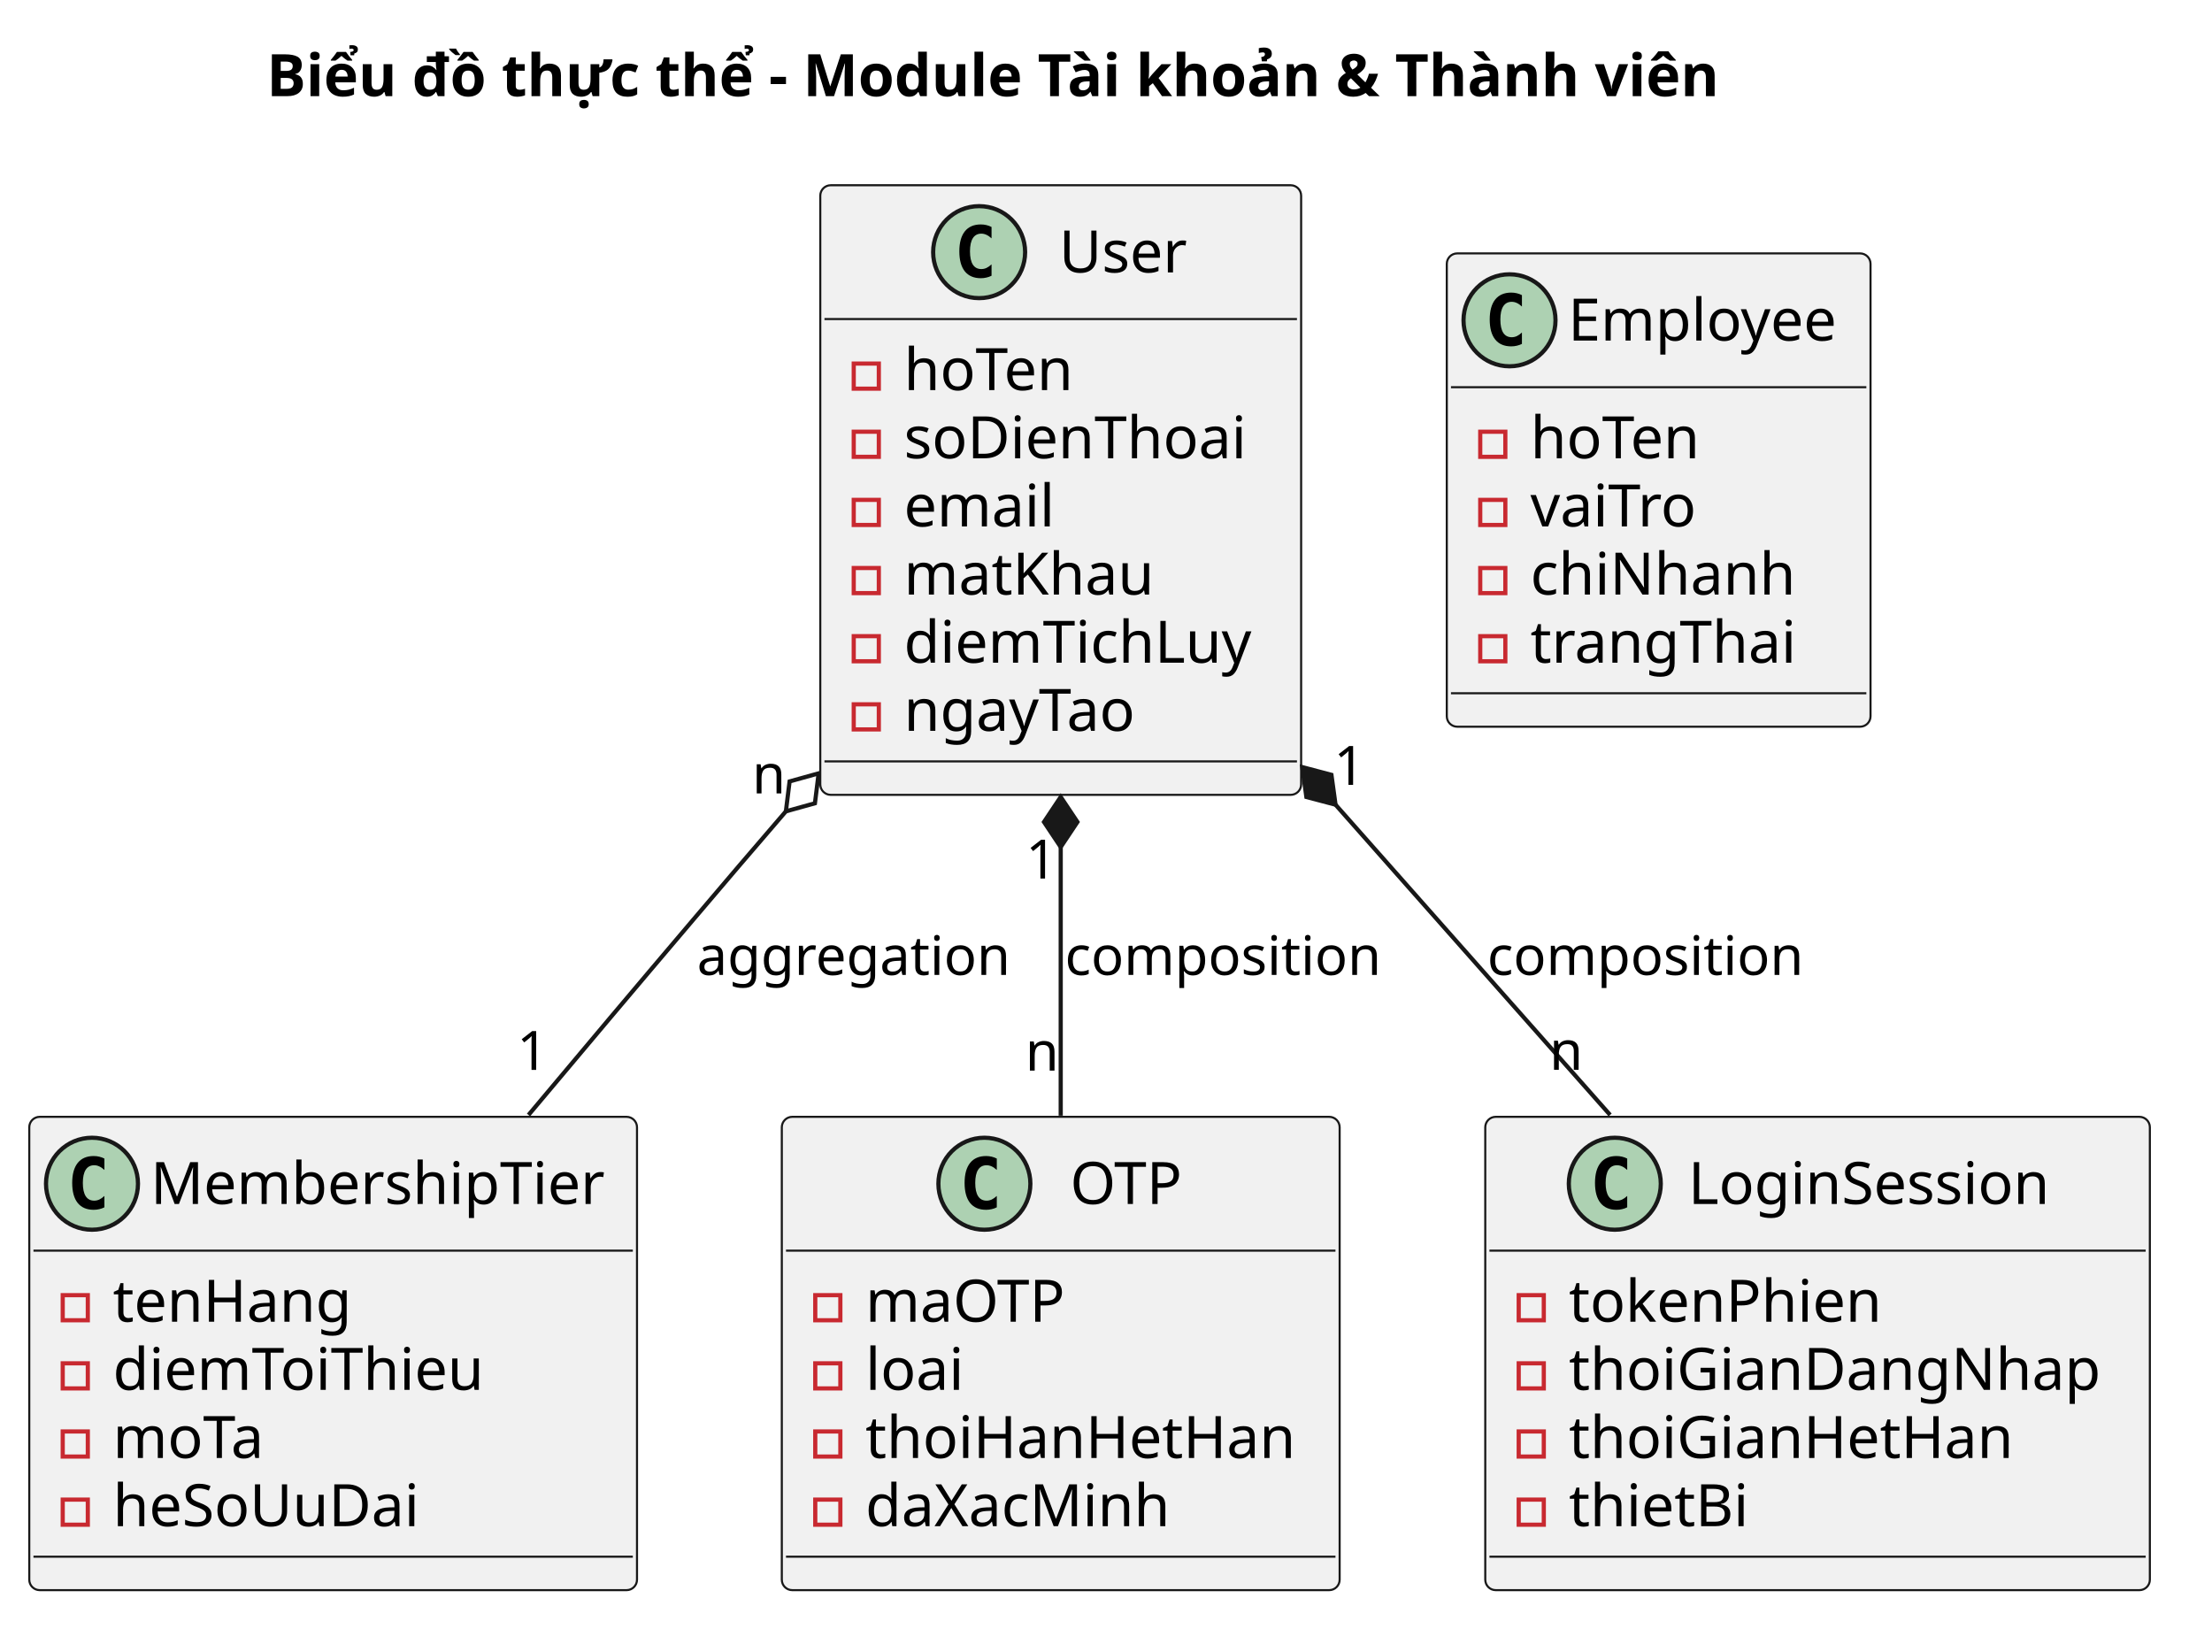
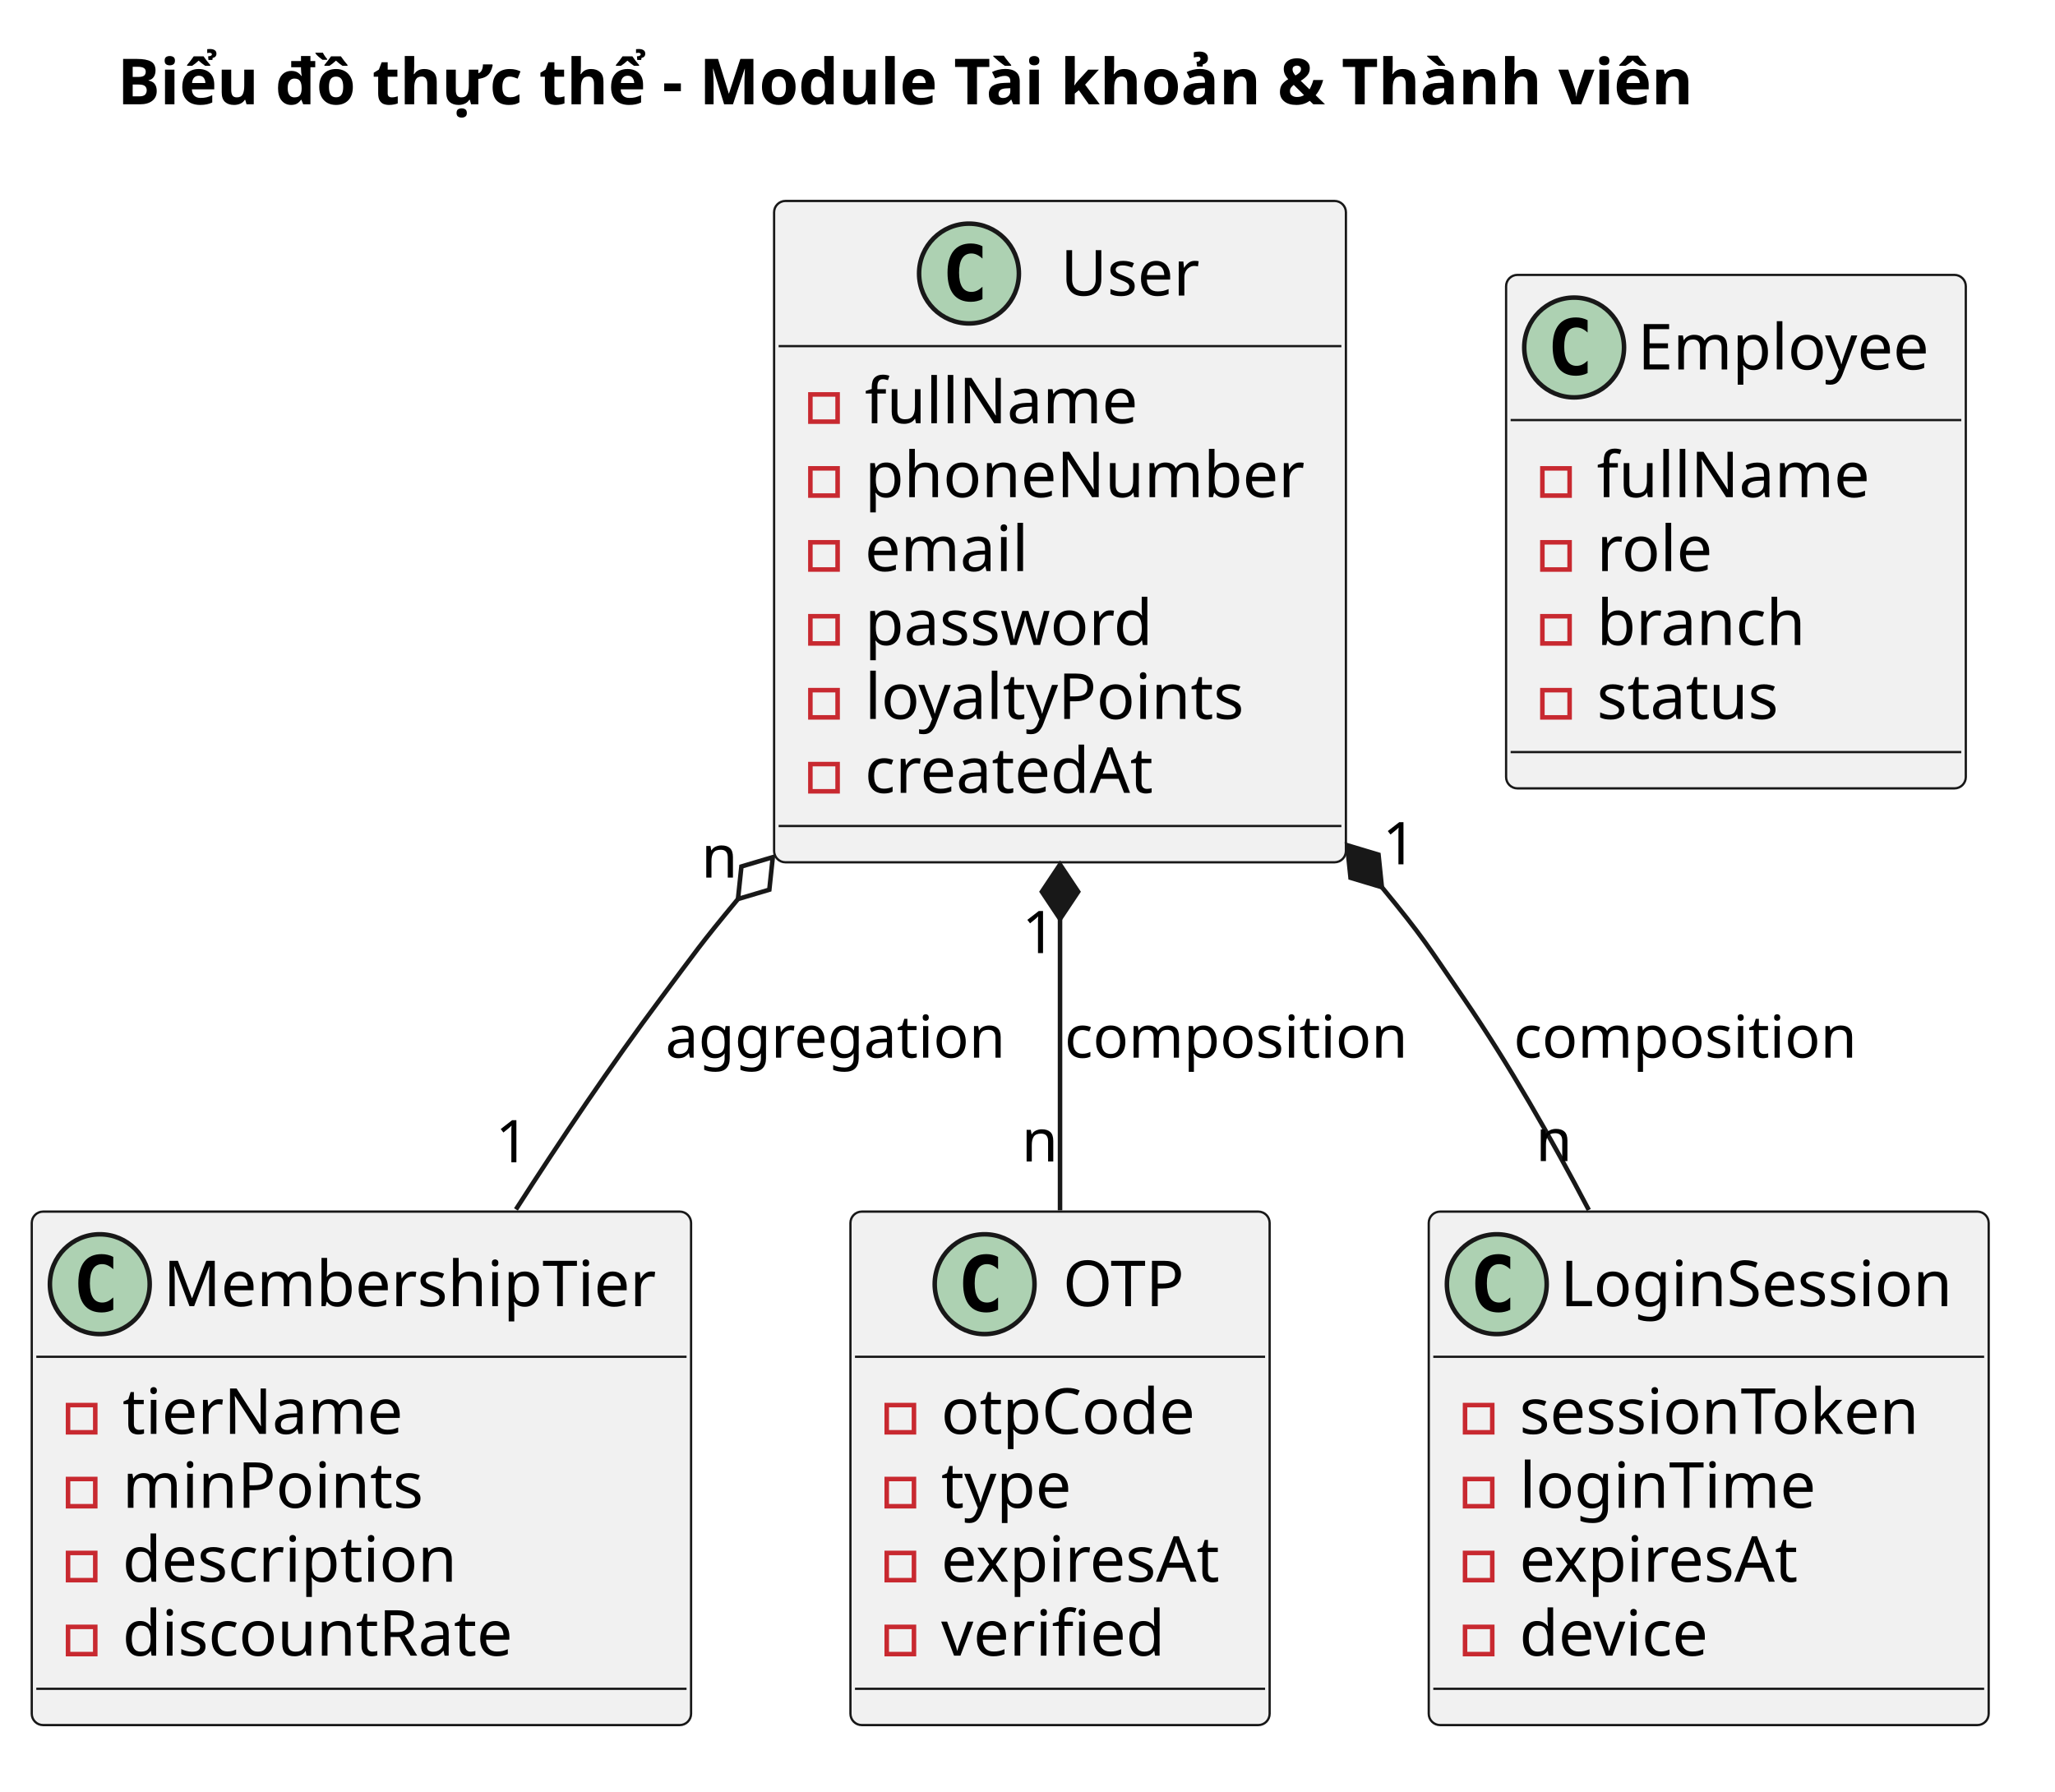
- <svg xmlns="http://www.w3.org/2000/svg" contentStyleType="text/css" data-diagram-type="CLASS" height="395px" preserveAspectRatio="none" style="width:529px;height:395px;background:#FFFFFF;" version="1.1" viewBox="0 0 529 395" width="529px" zoomAndPan="magnify">
+ <svg xmlns="http://www.w3.org/2000/svg" contentStyleType="text/css" data-diagram-type="CLASS" height="395px" preserveAspectRatio="none" style="width:453px;height:395px;background:#FFFFFF;" version="1.1" viewBox="0 0 453 395" width="453px" zoomAndPan="magnify">
  <defs />
  <g>
    <g class="title" data-source-line="1">
-       <text fill="#000000" font-family="sans-serif" font-size="14" font-weight="700" lengthAdjust="spacing" textLength="394.632" x="63.753" y="22.995">Biểu đồ thực thể - Module Tài khoản &amp; Thành viên</text>
+       <text fill="#000000" font-family="sans-serif" font-size="14" font-weight="700" lengthAdjust="spacing" textLength="394.632" x="25.874" y="22.995">Biểu đồ thực thể - Module Tài khoản &amp; Thành viên</text>
    </g>
    <g class="entity" data-qualified-name="User" data-source-line="3" id="ent0001">
-       <rect fill="#F1F1F1" height="145.781" rx="2.5" ry="2.5" style="stroke:#181818;stroke-width:0.5;" width="114.997" x="196.17" y="44.297" />
-       <ellipse cx="234.159" cy="60.297" fill="#ADD1B2" rx="11" ry="11" style="stroke:#181818;stroke-width:1;" />
-       <path d="M237.128,65.938 Q236.55,66.234 235.909,66.375 Q235.268,66.531 234.565,66.531 Q232.065,66.531 230.737,64.891 Q229.425,63.234 229.425,60.109 Q229.425,56.984 230.737,55.328 Q232.065,53.672 234.565,53.672 Q235.268,53.672 235.909,53.828 Q236.565,53.984 237.128,54.281 L237.128,57 Q236.503,56.422 235.909,56.156 Q235.315,55.875 234.69,55.875 Q233.347,55.875 232.659,56.953 Q231.972,58.016 231.972,60.109 Q231.972,62.203 232.659,63.281 Q233.347,64.344 234.69,64.344 Q235.315,64.344 235.909,64.078 Q236.503,63.797 237.128,63.219 L237.128,65.938 Z " fill="#000000" />
-       <text fill="#000000" font-family="sans-serif" font-size="14" lengthAdjust="spacing" textLength="31.91" x="253.268" y="65.144">User</text>
-       <line style="stroke:#181818;stroke-width:0.5;" x1="197.17" x2="310.167" y1="76.297" y2="76.297" />
+       <rect fill="#F1F1F1" height="145.781" rx="2.5" ry="2.5" style="stroke:#181818;stroke-width:0.5;" width="126.051" x="170.64" y="44.297" />
+       <ellipse cx="213.603" cy="60.297" fill="#ADD1B2" rx="11" ry="11" style="stroke:#181818;stroke-width:1;" />
+       <path d="M216.572,65.938 Q215.994,66.234 215.353,66.375 Q214.713,66.531 214.01,66.531 Q211.51,66.531 210.181,64.891 Q208.869,63.234 208.869,60.109 Q208.869,56.984 210.181,55.328 Q211.51,53.672 214.01,53.672 Q214.713,53.672 215.353,53.828 Q216.01,53.984 216.572,54.281 L216.572,57 Q215.947,56.422 215.353,56.156 Q214.76,55.875 214.135,55.875 Q212.791,55.875 212.103,56.953 Q211.416,58.016 211.416,60.109 Q211.416,62.203 212.103,63.281 Q212.791,64.344 214.135,64.344 Q214.76,64.344 215.353,64.078 Q215.947,63.797 216.572,63.219 L216.572,65.938 Z " fill="#000000" />
+       <text fill="#000000" font-family="sans-serif" font-size="14" lengthAdjust="spacing" textLength="31.91" x="233.817" y="65.144">User</text>
+       <line style="stroke:#181818;stroke-width:0.5;" x1="171.64" x2="295.691" y1="76.297" y2="76.297" />
      <g data-visibility-modifier="PRIVATE_FIELD">
-         <rect fill="none" height="6" style="stroke:#C82930;stroke-width:1;" width="6" x="204.17" y="86.945" />
+         <rect fill="none" height="6" style="stroke:#C82930;stroke-width:1;" width="6" x="178.64" y="86.945" />
      </g>
-       <text fill="#000000" font-family="sans-serif" font-size="14" lengthAdjust="spacing" textLength="43.477" x="216.17" y="93.292">hoTen</text>
+       <text fill="#000000" font-family="sans-serif" font-size="14" lengthAdjust="spacing" textLength="62.884" x="190.64" y="93.292">fullName</text>
      <g data-visibility-modifier="PRIVATE_FIELD">
-         <rect fill="none" height="6" style="stroke:#C82930;stroke-width:1;" width="6" x="204.17" y="103.242" />
+         <rect fill="none" height="6" style="stroke:#C82930;stroke-width:1;" width="6" x="178.64" y="103.242" />
      </g>
-       <text fill="#000000" font-family="sans-serif" font-size="14" lengthAdjust="spacing" textLength="86.475" x="216.17" y="109.589">soDienThoai</text>
+       <text fill="#000000" font-family="sans-serif" font-size="14" lengthAdjust="spacing" textLength="100.051" x="190.64" y="109.589">phoneNumber</text>
      <g data-visibility-modifier="PRIVATE_FIELD">
-         <rect fill="none" height="6" style="stroke:#C82930;stroke-width:1;" width="6" x="204.17" y="119.539" />
+         <rect fill="none" height="6" style="stroke:#C82930;stroke-width:1;" width="6" x="178.64" y="119.539" />
      </g>
-       <text fill="#000000" font-family="sans-serif" font-size="14" lengthAdjust="spacing" textLength="38.609" x="216.17" y="125.886">email</text>
+       <text fill="#000000" font-family="sans-serif" font-size="14" lengthAdjust="spacing" textLength="38.609" x="190.64" y="125.886">email</text>
      <g data-visibility-modifier="PRIVATE_FIELD">
-         <rect fill="none" height="6" style="stroke:#C82930;stroke-width:1;" width="6" x="204.17" y="135.836" />
+         <rect fill="none" height="6" style="stroke:#C82930;stroke-width:1;" width="6" x="178.64" y="135.836" />
      </g>
-       <text fill="#000000" font-family="sans-serif" font-size="14" lengthAdjust="spacing" textLength="63.212" x="216.17" y="142.183">matKhau</text>
+       <text fill="#000000" font-family="sans-serif" font-size="14" lengthAdjust="spacing" textLength="66.712" x="190.64" y="142.183">password</text>
      <g data-visibility-modifier="PRIVATE_FIELD">
-         <rect fill="none" height="6" style="stroke:#C82930;stroke-width:1;" width="6" x="204.17" y="152.133" />
+         <rect fill="none" height="6" style="stroke:#C82930;stroke-width:1;" width="6" x="178.64" y="152.133" />
      </g>
-       <text fill="#000000" font-family="sans-serif" font-size="14" lengthAdjust="spacing" textLength="88.997" x="216.17" y="158.48">diemTichLuy</text>
+       <text fill="#000000" font-family="sans-serif" font-size="14" lengthAdjust="spacing" textLength="89.537" x="190.64" y="158.48">loyaltyPoints</text>
      <g data-visibility-modifier="PRIVATE_FIELD">
-         <rect fill="none" height="6" style="stroke:#C82930;stroke-width:1;" width="6" x="204.17" y="168.43" />
+         <rect fill="none" height="6" style="stroke:#C82930;stroke-width:1;" width="6" x="178.64" y="168.43" />
      </g>
-       <text fill="#000000" font-family="sans-serif" font-size="14" lengthAdjust="spacing" textLength="60.32" x="216.17" y="174.776">ngayTao</text>
-       <line style="stroke:#181818;stroke-width:0.5;" x1="197.17" x2="310.167" y1="182.078" y2="182.078" />
+       <text fill="#000000" font-family="sans-serif" font-size="14" lengthAdjust="spacing" textLength="68.701" x="190.64" y="174.776">createdAt</text>
+       <line style="stroke:#181818;stroke-width:0.5;" x1="171.64" x2="295.691" y1="182.078" y2="182.078" />
    </g>
    <g class="entity" data-qualified-name="Employee" data-source-line="11" id="ent0002">
-       <rect fill="#F1F1F1" height="113.188" rx="2.5" ry="2.5" style="stroke:#181818;stroke-width:0.5;" width="101.337" x="346" y="60.597" />
-       <ellipse cx="361" cy="76.597" fill="#ADD1B2" rx="11" ry="11" style="stroke:#181818;stroke-width:1;" />
-       <path d="M363.969,82.237 Q363.391,82.534 362.75,82.675 Q362.109,82.831 361.406,82.831 Q358.906,82.831 357.578,81.191 Q356.266,79.534 356.266,76.409 Q356.266,73.284 357.578,71.628 Q358.906,69.972 361.406,69.972 Q362.109,69.972 362.75,70.128 Q363.406,70.284 363.969,70.581 L363.969,73.3 Q363.344,72.722 362.75,72.456 Q362.156,72.175 361.531,72.175 Q360.188,72.175 359.5,73.253 Q358.812,74.316 358.812,76.409 Q358.812,78.503 359.5,79.581 Q360.188,80.644 361.531,80.644 Q362.156,80.644 362.75,80.378 Q363.344,80.097 363.969,79.519 L363.969,82.237 Z " fill="#000000" />
-       <text fill="#000000" font-family="sans-serif" font-size="14" lengthAdjust="spacing" textLength="69.337" x="375" y="81.444">Employee</text>
-       <line style="stroke:#181818;stroke-width:0.5;" x1="347" x2="446.337" y1="92.597" y2="92.597" />
+       <rect fill="#F1F1F1" height="113.188" rx="2.5" ry="2.5" style="stroke:#181818;stroke-width:0.5;" width="101.337" x="332" y="60.597" />
+       <ellipse cx="347" cy="76.597" fill="#ADD1B2" rx="11" ry="11" style="stroke:#181818;stroke-width:1;" />
+       <path d="M349.969,82.237 Q349.391,82.534 348.75,82.675 Q348.109,82.831 347.406,82.831 Q344.906,82.831 343.578,81.191 Q342.266,79.534 342.266,76.409 Q342.266,73.284 343.578,71.628 Q344.906,69.972 347.406,69.972 Q348.109,69.972 348.75,70.128 Q349.406,70.284 349.969,70.581 L349.969,73.3 Q349.344,72.722 348.75,72.456 Q348.156,72.175 347.531,72.175 Q346.188,72.175 345.5,73.253 Q344.812,74.316 344.812,76.409 Q344.812,78.503 345.5,79.581 Q346.188,80.644 347.531,80.644 Q348.156,80.644 348.75,80.378 Q349.344,80.097 349.969,79.519 L349.969,82.237 Z " fill="#000000" />
+       <text fill="#000000" font-family="sans-serif" font-size="14" lengthAdjust="spacing" textLength="69.337" x="361" y="81.444">Employee</text>
+       <line style="stroke:#181818;stroke-width:0.5;" x1="333" x2="432.337" y1="92.597" y2="92.597" />
      <g data-visibility-modifier="PRIVATE_FIELD">
-         <rect fill="none" height="6" style="stroke:#C82930;stroke-width:1;" width="6" x="354" y="103.245" />
+         <rect fill="none" height="6" style="stroke:#C82930;stroke-width:1;" width="6" x="340" y="103.245" />
      </g>
-       <text fill="#000000" font-family="sans-serif" font-size="14" lengthAdjust="spacing" textLength="43.477" x="366" y="109.592">hoTen</text>
+       <text fill="#000000" font-family="sans-serif" font-size="14" lengthAdjust="spacing" textLength="62.884" x="352" y="109.592">fullName</text>
      <g data-visibility-modifier="PRIVATE_FIELD">
-         <rect fill="none" height="6" style="stroke:#C82930;stroke-width:1;" width="6" x="354" y="119.542" />
+         <rect fill="none" height="6" style="stroke:#C82930;stroke-width:1;" width="6" x="340" y="119.542" />
      </g>
-       <text fill="#000000" font-family="sans-serif" font-size="14" lengthAdjust="spacing" textLength="43.627" x="366" y="125.889">vaiTro</text>
+       <text fill="#000000" font-family="sans-serif" font-size="14" lengthAdjust="spacing" textLength="26.824" x="352" y="125.889">role</text>
      <g data-visibility-modifier="PRIVATE_FIELD">
-         <rect fill="none" height="6" style="stroke:#C82930;stroke-width:1;" width="6" x="354" y="135.839" />
+         <rect fill="none" height="6" style="stroke:#C82930;stroke-width:1;" width="6" x="340" y="135.839" />
      </g>
-       <text fill="#000000" font-family="sans-serif" font-size="14" lengthAdjust="spacing" textLength="66.131" x="366" y="142.186">chiNhanh</text>
+       <text fill="#000000" font-family="sans-serif" font-size="14" lengthAdjust="spacing" textLength="48.665" x="352" y="142.186">branch</text>
      <g data-visibility-modifier="PRIVATE_FIELD">
-         <rect fill="none" height="6" style="stroke:#C82930;stroke-width:1;" width="6" x="354" y="152.136" />
+         <rect fill="none" height="6" style="stroke:#C82930;stroke-width:1;" width="6" x="340" y="152.136" />
      </g>
-       <text fill="#000000" font-family="sans-serif" font-size="14" lengthAdjust="spacing" textLength="67.478" x="366" y="158.483">trangThai</text>
-       <line style="stroke:#181818;stroke-width:0.5;" x1="347" x2="446.337" y1="165.784" y2="165.784" />
+       <text fill="#000000" font-family="sans-serif" font-size="14" lengthAdjust="spacing" textLength="43.019" x="352" y="158.483">status</text>
+       <line style="stroke:#181818;stroke-width:0.5;" x1="333" x2="432.337" y1="165.784" y2="165.784" />
    </g>
    <g class="entity" data-qualified-name="MembershipTier" data-source-line="17" id="ent0003">
      <rect fill="#F1F1F1" height="113.188" rx="2.5" ry="2.5" style="stroke:#181818;stroke-width:0.5;" width="145.34" x="7" y="267.077" />
      <ellipse cx="22" cy="283.077" fill="#ADD1B2" rx="11" ry="11" style="stroke:#181818;stroke-width:1;" />
      <path d="M24.969,288.717 Q24.391,289.014 23.75,289.155 Q23.109,289.311 22.406,289.311 Q19.906,289.311 18.578,287.671 Q17.266,286.014 17.266,282.889 Q17.266,279.764 18.578,278.108 Q19.906,276.452 22.406,276.452 Q23.109,276.452 23.75,276.608 Q24.406,276.764 24.969,277.061 L24.969,279.78 Q24.344,279.202 23.75,278.936 Q23.156,278.655 22.531,278.655 Q21.188,278.655 20.5,279.733 Q19.812,280.796 19.812,282.889 Q19.812,284.983 20.5,286.061 Q21.188,287.124 22.531,287.124 Q23.156,287.124 23.75,286.858 Q24.344,286.577 24.969,285.999 L24.969,288.717 Z " fill="#000000" />
      <text fill="#000000" font-family="sans-serif" font-size="14" lengthAdjust="spacing" textLength="113.34" x="36" y="287.924">MembershipTier</text>
      <line style="stroke:#181818;stroke-width:0.5;" x1="8" x2="151.34" y1="299.077" y2="299.077" />
      <g data-visibility-modifier="PRIVATE_FIELD">
        <rect fill="none" height="6" style="stroke:#C82930;stroke-width:1;" width="6" x="15" y="309.725" />
      </g>
-       <text fill="#000000" font-family="sans-serif" font-size="14" lengthAdjust="spacing" textLength="59.842" x="27" y="316.072">tenHang</text>
+       <text fill="#000000" font-family="sans-serif" font-size="14" lengthAdjust="spacing" textLength="65.051" x="27" y="316.072">tierName</text>
      <g data-visibility-modifier="PRIVATE_FIELD">
        <rect fill="none" height="6" style="stroke:#C82930;stroke-width:1;" width="6" x="15" y="326.022" />
      </g>
-       <text fill="#000000" font-family="sans-serif" font-size="14" lengthAdjust="spacing" textLength="94.835" x="27" y="332.369">diemToiThieu</text>
+       <text fill="#000000" font-family="sans-serif" font-size="14" lengthAdjust="spacing" textLength="68.954" x="27" y="332.369">minPoints</text>
      <g data-visibility-modifier="PRIVATE_FIELD">
        <rect fill="none" height="6" style="stroke:#C82930;stroke-width:1;" width="6" x="15" y="342.319" />
      </g>
-       <text fill="#000000" font-family="sans-serif" font-size="14" lengthAdjust="spacing" textLength="39.334" x="27" y="348.666">moTa</text>
+       <text fill="#000000" font-family="sans-serif" font-size="14" lengthAdjust="spacing" textLength="77.841" x="27" y="348.666">description</text>
      <g data-visibility-modifier="PRIVATE_FIELD">
        <rect fill="none" height="6" style="stroke:#C82930;stroke-width:1;" width="6" x="15" y="358.616" />
      </g>
-       <text fill="#000000" font-family="sans-serif" font-size="14" lengthAdjust="spacing" textLength="77.308" x="27" y="364.963">heSoUuDai</text>
+       <text fill="#000000" font-family="sans-serif" font-size="14" lengthAdjust="spacing" textLength="91.978" x="27" y="364.963">discountRate</text>
      <line style="stroke:#181818;stroke-width:0.5;" x1="8" x2="151.34" y1="372.264" y2="372.264" />
    </g>
    <g class="entity" data-qualified-name="OTP" data-source-line="23" id="ent0004">
-       <rect fill="#F1F1F1" height="113.188" rx="2.5" ry="2.5" style="stroke:#181818;stroke-width:0.5;" width="133.406" x="186.97" y="267.077" />
-       <ellipse cx="235.416" cy="283.077" fill="#ADD1B2" rx="11" ry="11" style="stroke:#181818;stroke-width:1;" />
-       <path d="M238.385,288.717 Q237.807,289.014 237.166,289.155 Q236.526,289.311 235.822,289.311 Q233.322,289.311 231.994,287.671 Q230.682,286.014 230.682,282.889 Q230.682,279.764 231.994,278.108 Q233.322,276.452 235.822,276.452 Q236.526,276.452 237.166,276.608 Q237.822,276.764 238.385,277.061 L238.385,279.78 Q237.76,279.202 237.166,278.936 Q236.572,278.655 235.947,278.655 Q234.604,278.655 233.916,279.733 Q233.229,280.796 233.229,282.889 Q233.229,284.983 233.916,286.061 Q234.604,287.124 235.947,287.124 Q236.572,287.124 237.166,286.858 Q237.76,286.577 238.385,285.999 L238.385,288.717 Z " fill="#000000" />
-       <text fill="#000000" font-family="sans-serif" font-size="14" lengthAdjust="spacing" textLength="28.014" x="255.916" y="287.924">OTP</text>
-       <line style="stroke:#181818;stroke-width:0.5;" x1="187.97" x2="319.376" y1="299.077" y2="299.077" />
+       <rect fill="#F1F1F1" height="113.188" rx="2.5" ry="2.5" style="stroke:#181818;stroke-width:0.5;" width="92.404" x="187.47" y="267.077" />
+       <ellipse cx="217.046" cy="283.077" fill="#ADD1B2" rx="11" ry="11" style="stroke:#181818;stroke-width:1;" />
+       <path d="M220.014,288.717 Q219.436,289.014 218.796,289.155 Q218.155,289.311 217.452,289.311 Q214.952,289.311 213.624,287.671 Q212.311,286.014 212.311,282.889 Q212.311,279.764 213.624,278.108 Q214.952,276.452 217.452,276.452 Q218.155,276.452 218.796,276.608 Q219.452,276.764 220.014,277.061 L220.014,279.78 Q219.389,279.202 218.796,278.936 Q218.202,278.655 217.577,278.655 Q216.233,278.655 215.546,279.733 Q214.858,280.796 214.858,282.889 Q214.858,284.983 215.546,286.061 Q216.233,287.124 217.577,287.124 Q218.202,287.124 218.796,286.858 Q219.389,286.577 220.014,285.999 L220.014,288.717 Z " fill="#000000" />
+       <text fill="#000000" font-family="sans-serif" font-size="14" lengthAdjust="spacing" textLength="28.014" x="234.285" y="287.924">OTP</text>
+       <line style="stroke:#181818;stroke-width:0.5;" x1="188.47" x2="278.874" y1="299.077" y2="299.077" />
      <g data-visibility-modifier="PRIVATE_FIELD">
-         <rect fill="none" height="6" style="stroke:#C82930;stroke-width:1;" width="6" x="194.97" y="309.725" />
+         <rect fill="none" height="6" style="stroke:#C82930;stroke-width:1;" width="6" x="195.47" y="309.725" />
      </g>
-       <text fill="#000000" font-family="sans-serif" font-size="14" lengthAdjust="spacing" textLength="50.23" x="206.97" y="316.072">maOTP</text>
+       <text fill="#000000" font-family="sans-serif" font-size="14" lengthAdjust="spacing" textLength="58.782" x="207.47" y="316.072">otpCode</text>
      <g data-visibility-modifier="PRIVATE_FIELD">
-         <rect fill="none" height="6" style="stroke:#C82930;stroke-width:1;" width="6" x="194.97" y="326.022" />
+         <rect fill="none" height="6" style="stroke:#C82930;stroke-width:1;" width="6" x="195.47" y="326.022" />
      </g>
-       <text fill="#000000" font-family="sans-serif" font-size="14" lengthAdjust="spacing" textLength="24.924" x="206.97" y="332.369">loai</text>
+       <text fill="#000000" font-family="sans-serif" font-size="14" lengthAdjust="spacing" textLength="31.274" x="207.47" y="332.369">type</text>
      <g data-visibility-modifier="PRIVATE_FIELD">
-         <rect fill="none" height="6" style="stroke:#C82930;stroke-width:1;" width="6" x="194.97" y="342.319" />
+         <rect fill="none" height="6" style="stroke:#C82930;stroke-width:1;" width="6" x="195.47" y="342.319" />
      </g>
-       <text fill="#000000" font-family="sans-serif" font-size="14" lengthAdjust="spacing" textLength="107.406" x="206.97" y="348.666">thoiHanHetHan</text>
+       <text fill="#000000" font-family="sans-serif" font-size="14" lengthAdjust="spacing" textLength="66.404" x="207.47" y="348.666">expiresAt</text>
      <g data-visibility-modifier="PRIVATE_FIELD">
-         <rect fill="none" height="6" style="stroke:#C82930;stroke-width:1;" width="6" x="194.97" y="358.616" />
+         <rect fill="none" height="6" style="stroke:#C82930;stroke-width:1;" width="6" x="195.47" y="358.616" />
      </g>
-       <text fill="#000000" font-family="sans-serif" font-size="14" lengthAdjust="spacing" textLength="77.048" x="206.97" y="364.963">daXacMinh</text>
-       <line style="stroke:#181818;stroke-width:0.5;" x1="187.97" x2="319.376" y1="372.264" y2="372.264" />
+       <text fill="#000000" font-family="sans-serif" font-size="14" lengthAdjust="spacing" textLength="52.862" x="207.47" y="364.963">verified</text>
+       <line style="stroke:#181818;stroke-width:0.5;" x1="188.47" x2="278.874" y1="372.264" y2="372.264" />
    </g>
    <g class="entity" data-qualified-name="LoginSession" data-source-line="29" id="ent0005">
-       <rect fill="#F1F1F1" height="113.188" rx="2.5" ry="2.5" style="stroke:#181818;stroke-width:0.5;" width="158.939" x="355.2" y="267.077" />
-       <ellipse cx="386.178" cy="283.077" fill="#ADD1B2" rx="11" ry="11" style="stroke:#181818;stroke-width:1;" />
-       <path d="M389.147,288.717 Q388.569,289.014 387.928,289.155 Q387.288,289.311 386.585,289.311 Q384.085,289.311 382.757,287.671 Q381.444,286.014 381.444,282.889 Q381.444,279.764 382.757,278.108 Q384.085,276.452 386.585,276.452 Q387.288,276.452 387.928,276.608 Q388.585,276.764 389.147,277.061 L389.147,279.78 Q388.522,279.202 387.928,278.936 Q387.335,278.655 386.71,278.655 Q385.366,278.655 384.678,279.733 Q383.991,280.796 383.991,282.889 Q383.991,284.983 384.678,286.061 Q385.366,287.124 386.71,287.124 Q387.335,287.124 387.928,286.858 Q388.522,286.577 389.147,285.999 L389.147,288.717 Z " fill="#000000" />
-       <text fill="#000000" font-family="sans-serif" font-size="14" lengthAdjust="spacing" textLength="91.431" x="403.729" y="287.924">LoginSession</text>
-       <line style="stroke:#181818;stroke-width:0.5;" x1="356.2" x2="513.139" y1="299.077" y2="299.077" />
+       <rect fill="#F1F1F1" height="113.188" rx="2.5" ry="2.5" style="stroke:#181818;stroke-width:0.5;" width="123.431" x="314.95" y="267.077" />
+       <ellipse cx="329.95" cy="283.077" fill="#ADD1B2" rx="11" ry="11" style="stroke:#181818;stroke-width:1;" />
+       <path d="M332.919,288.717 Q332.341,289.014 331.7,289.155 Q331.059,289.311 330.356,289.311 Q327.856,289.311 326.528,287.671 Q325.216,286.014 325.216,282.889 Q325.216,279.764 326.528,278.108 Q327.856,276.452 330.356,276.452 Q331.059,276.452 331.7,276.608 Q332.356,276.764 332.919,277.061 L332.919,279.78 Q332.294,279.202 331.7,278.936 Q331.106,278.655 330.481,278.655 Q329.137,278.655 328.45,279.733 Q327.762,280.796 327.762,282.889 Q327.762,284.983 328.45,286.061 Q329.137,287.124 330.481,287.124 Q331.106,287.124 331.7,286.858 Q332.294,286.577 332.919,285.999 L332.919,288.717 Z " fill="#000000" />
+       <text fill="#000000" font-family="sans-serif" font-size="14" lengthAdjust="spacing" textLength="91.431" x="343.95" y="287.924">LoginSession</text>
+       <line style="stroke:#181818;stroke-width:0.5;" x1="315.95" x2="437.381" y1="299.077" y2="299.077" />
      <g data-visibility-modifier="PRIVATE_FIELD">
-         <rect fill="none" height="6" style="stroke:#C82930;stroke-width:1;" width="6" x="363.2" y="309.725" />
+         <rect fill="none" height="6" style="stroke:#C82930;stroke-width:1;" width="6" x="322.95" y="309.725" />
      </g>
-       <text fill="#000000" font-family="sans-serif" font-size="14" lengthAdjust="spacing" textLength="78.34" x="375.2" y="316.072">tokenPhien</text>
+       <text fill="#000000" font-family="sans-serif" font-size="14" lengthAdjust="spacing" textLength="94.534" x="334.95" y="316.072">sessionToken</text>
      <g data-visibility-modifier="PRIVATE_FIELD">
-         <rect fill="none" height="6" style="stroke:#C82930;stroke-width:1;" width="6" x="363.2" y="326.022" />
+         <rect fill="none" height="6" style="stroke:#C82930;stroke-width:1;" width="6" x="322.95" y="326.022" />
      </g>
-       <text fill="#000000" font-family="sans-serif" font-size="14" lengthAdjust="spacing" textLength="132.939" x="375.2" y="332.369">thoiGianDangNhap</text>
+       <text fill="#000000" font-family="sans-serif" font-size="14" lengthAdjust="spacing" textLength="68.797" x="334.95" y="332.369">loginTime</text>
      <g data-visibility-modifier="PRIVATE_FIELD">
-         <rect fill="none" height="6" style="stroke:#C82930;stroke-width:1;" width="6" x="363.2" y="342.319" />
+         <rect fill="none" height="6" style="stroke:#C82930;stroke-width:1;" width="6" x="322.95" y="342.319" />
      </g>
-       <text fill="#000000" font-family="sans-serif" font-size="14" lengthAdjust="spacing" textLength="111.617" x="375.2" y="348.666">thoiGianHetHan</text>
+       <text fill="#000000" font-family="sans-serif" font-size="14" lengthAdjust="spacing" textLength="66.404" x="334.95" y="348.666">expiresAt</text>
      <g data-visibility-modifier="PRIVATE_FIELD">
-         <rect fill="none" height="6" style="stroke:#C82930;stroke-width:1;" width="6" x="363.2" y="358.616" />
+         <rect fill="none" height="6" style="stroke:#C82930;stroke-width:1;" width="6" x="322.95" y="358.616" />
      </g>
-       <text fill="#000000" font-family="sans-serif" font-size="14" lengthAdjust="spacing" textLength="45.849" x="375.2" y="364.963">thietBi</text>
-       <line style="stroke:#181818;stroke-width:0.5;" x1="356.2" x2="513.139" y1="372.264" y2="372.264" />
+       <text fill="#000000" font-family="sans-serif" font-size="14" lengthAdjust="spacing" textLength="45.985" x="334.95" y="364.963">device</text>
+       <line style="stroke:#181818;stroke-width:0.5;" x1="315.95" x2="437.381" y1="372.264" y2="372.264" />
    </g>
    <g class="link" data-entity-1="ent0001" data-entity-2="ent0003" data-link-type="aggregation" data-source-line="36" id="lnk6">
-       <path codeLine="36" d="M187.944,194.025 C177.874,205.705 175.36,208.687 165.67,220.077 C152.87,235.127 139.09,251.487 126.39,266.637" fill="none" id="User-backto-MembershipTier" style="stroke:#181818;stroke-width:1;" />
-       <polygon fill="none" points="195.78,184.937,188.833,186.869,187.944,194.025,194.892,192.093,195.78,184.937" style="stroke:#181818;stroke-width:1;stroke-linejoin:miter;stroke-miterlimit:10;" />
-       <text fill="#000000" font-family="sans-serif" font-size="13" lengthAdjust="spacing" textLength="78.933" x="166.67" y="233.144">aggregation</text>
-       <text fill="#000000" font-family="sans-serif" font-size="13" lengthAdjust="spacing" textLength="8.239" x="179.866" y="189.732">n</text>
-       <text fill="#000000" font-family="sans-serif" font-size="13" lengthAdjust="spacing" textLength="8.271" x="123.613" y="255.847">1</text>
+       <path codeLine="36" d="M162.678,198.174 C154.148,208.434 153.37,209.787 145.67,220.077 C134.7,234.747 123.61,251.217 113.73,266.597" fill="none" id="User-backto-MembershipTier" style="stroke:#181818;stroke-width:1;" />
+       <polygon fill="none" points="170.35,188.947,163.438,191.003,162.678,198.174,169.59,196.118,170.35,188.947" style="stroke:#181818;stroke-width:1;stroke-linejoin:miter;stroke-miterlimit:10;" />
+       <text fill="#000000" font-family="sans-serif" font-size="13" lengthAdjust="spacing" textLength="78.933" x="146.67" y="233.144">aggregation</text>
+       <text fill="#000000" font-family="sans-serif" font-size="13" lengthAdjust="spacing" textLength="8.239" x="154.581" y="193.451">n</text>
+       <text fill="#000000" font-family="sans-serif" font-size="13" lengthAdjust="spacing" textLength="8.271" x="109.221" y="256.205">1</text>
    </g>
    <g class="link" data-entity-1="ent0001" data-entity-2="ent0004" data-link-type="composition" data-source-line="37" id="lnk7">
-       <path codeLine="37" d="M253.67,202.567 C253.67,227.617 253.67,243.287 253.67,266.797" fill="none" id="User-backto-OTP" style="stroke:#181818;stroke-width:1;" />
-       <polygon fill="#181818" points="253.67,190.567,249.67,196.567,253.67,202.567,257.67,196.567,253.67,190.567" style="stroke:#181818;stroke-width:1;stroke-linejoin:miter;stroke-miterlimit:10;" />
-       <text fill="#000000" font-family="sans-serif" font-size="13" lengthAdjust="spacing" textLength="79.257" x="254.67" y="233.144">composition</text>
-       <text fill="#000000" font-family="sans-serif" font-size="13" lengthAdjust="spacing" textLength="8.271" x="245.314" y="210.096">1</text>
-       <text fill="#000000" font-family="sans-serif" font-size="13" lengthAdjust="spacing" textLength="8.239" x="245.197" y="256.026">n</text>
+       <path codeLine="37" d="M233.67,202.567 C233.67,227.617 233.67,243.287 233.67,266.797" fill="none" id="User-backto-OTP" style="stroke:#181818;stroke-width:1;" />
+       <polygon fill="#181818" points="233.67,190.567,229.67,196.567,233.67,202.567,237.67,196.567,233.67,190.567" style="stroke:#181818;stroke-width:1;stroke-linejoin:miter;stroke-miterlimit:10;" />
+       <text fill="#000000" font-family="sans-serif" font-size="13" lengthAdjust="spacing" textLength="79.257" x="234.67" y="233.144">composition</text>
+       <text fill="#000000" font-family="sans-serif" font-size="13" lengthAdjust="spacing" textLength="8.271" x="225.314" y="210.096">1</text>
+       <text fill="#000000" font-family="sans-serif" font-size="13" lengthAdjust="spacing" textLength="8.239" x="225.197" y="256.026">n</text>
    </g>
    <g class="link" data-entity-1="ent0001" data-entity-2="ent0005" data-link-type="composition" data-source-line="38" id="lnk8">
-       <path codeLine="38" d="M319.393,192.433 C343.083,219.203 362.28,240.887 385.06,266.627" fill="none" id="User-backto-LoginSession" style="stroke:#181818;stroke-width:1;" />
-       <polygon fill="#181818" points="311.44,183.447,312.421,190.591,319.393,192.433,318.412,185.289,311.44,183.447" style="stroke:#181818;stroke-width:1;stroke-linejoin:miter;stroke-miterlimit:10;" />
-       <text fill="#000000" font-family="sans-serif" font-size="13" lengthAdjust="spacing" textLength="79.257" x="355.67" y="233.144">composition</text>
-       <text fill="#000000" font-family="sans-serif" font-size="13" lengthAdjust="spacing" textLength="8.271" x="318.985" y="187.683">1</text>
-       <text fill="#000000" font-family="sans-serif" font-size="13" lengthAdjust="spacing" textLength="8.239" x="370.541" y="255.836">n</text>
+       <path codeLine="38" d="M304.616,195.566 C313.676,206.526 314.9,208.747 322.67,220.077 C332.63,234.607 342.09,251.187 350.23,266.717" fill="none" id="User-backto-LoginSession" style="stroke:#181818;stroke-width:1;" />
+       <polygon fill="#181818" points="296.97,186.317,297.71,193.49,304.616,195.566,303.876,188.393,296.97,186.317" style="stroke:#181818;stroke-width:1;stroke-linejoin:miter;stroke-miterlimit:10;" />
+       <text fill="#000000" font-family="sans-serif" font-size="13" lengthAdjust="spacing" textLength="79.257" x="333.67" y="233.144">composition</text>
+       <text fill="#000000" font-family="sans-serif" font-size="13" lengthAdjust="spacing" textLength="8.271" x="304.768" y="190.517">1</text>
+       <text fill="#000000" font-family="sans-serif" font-size="13" lengthAdjust="spacing" textLength="8.239" x="338.535" y="255.937">n</text>
    </g>
  </g>
</svg>
